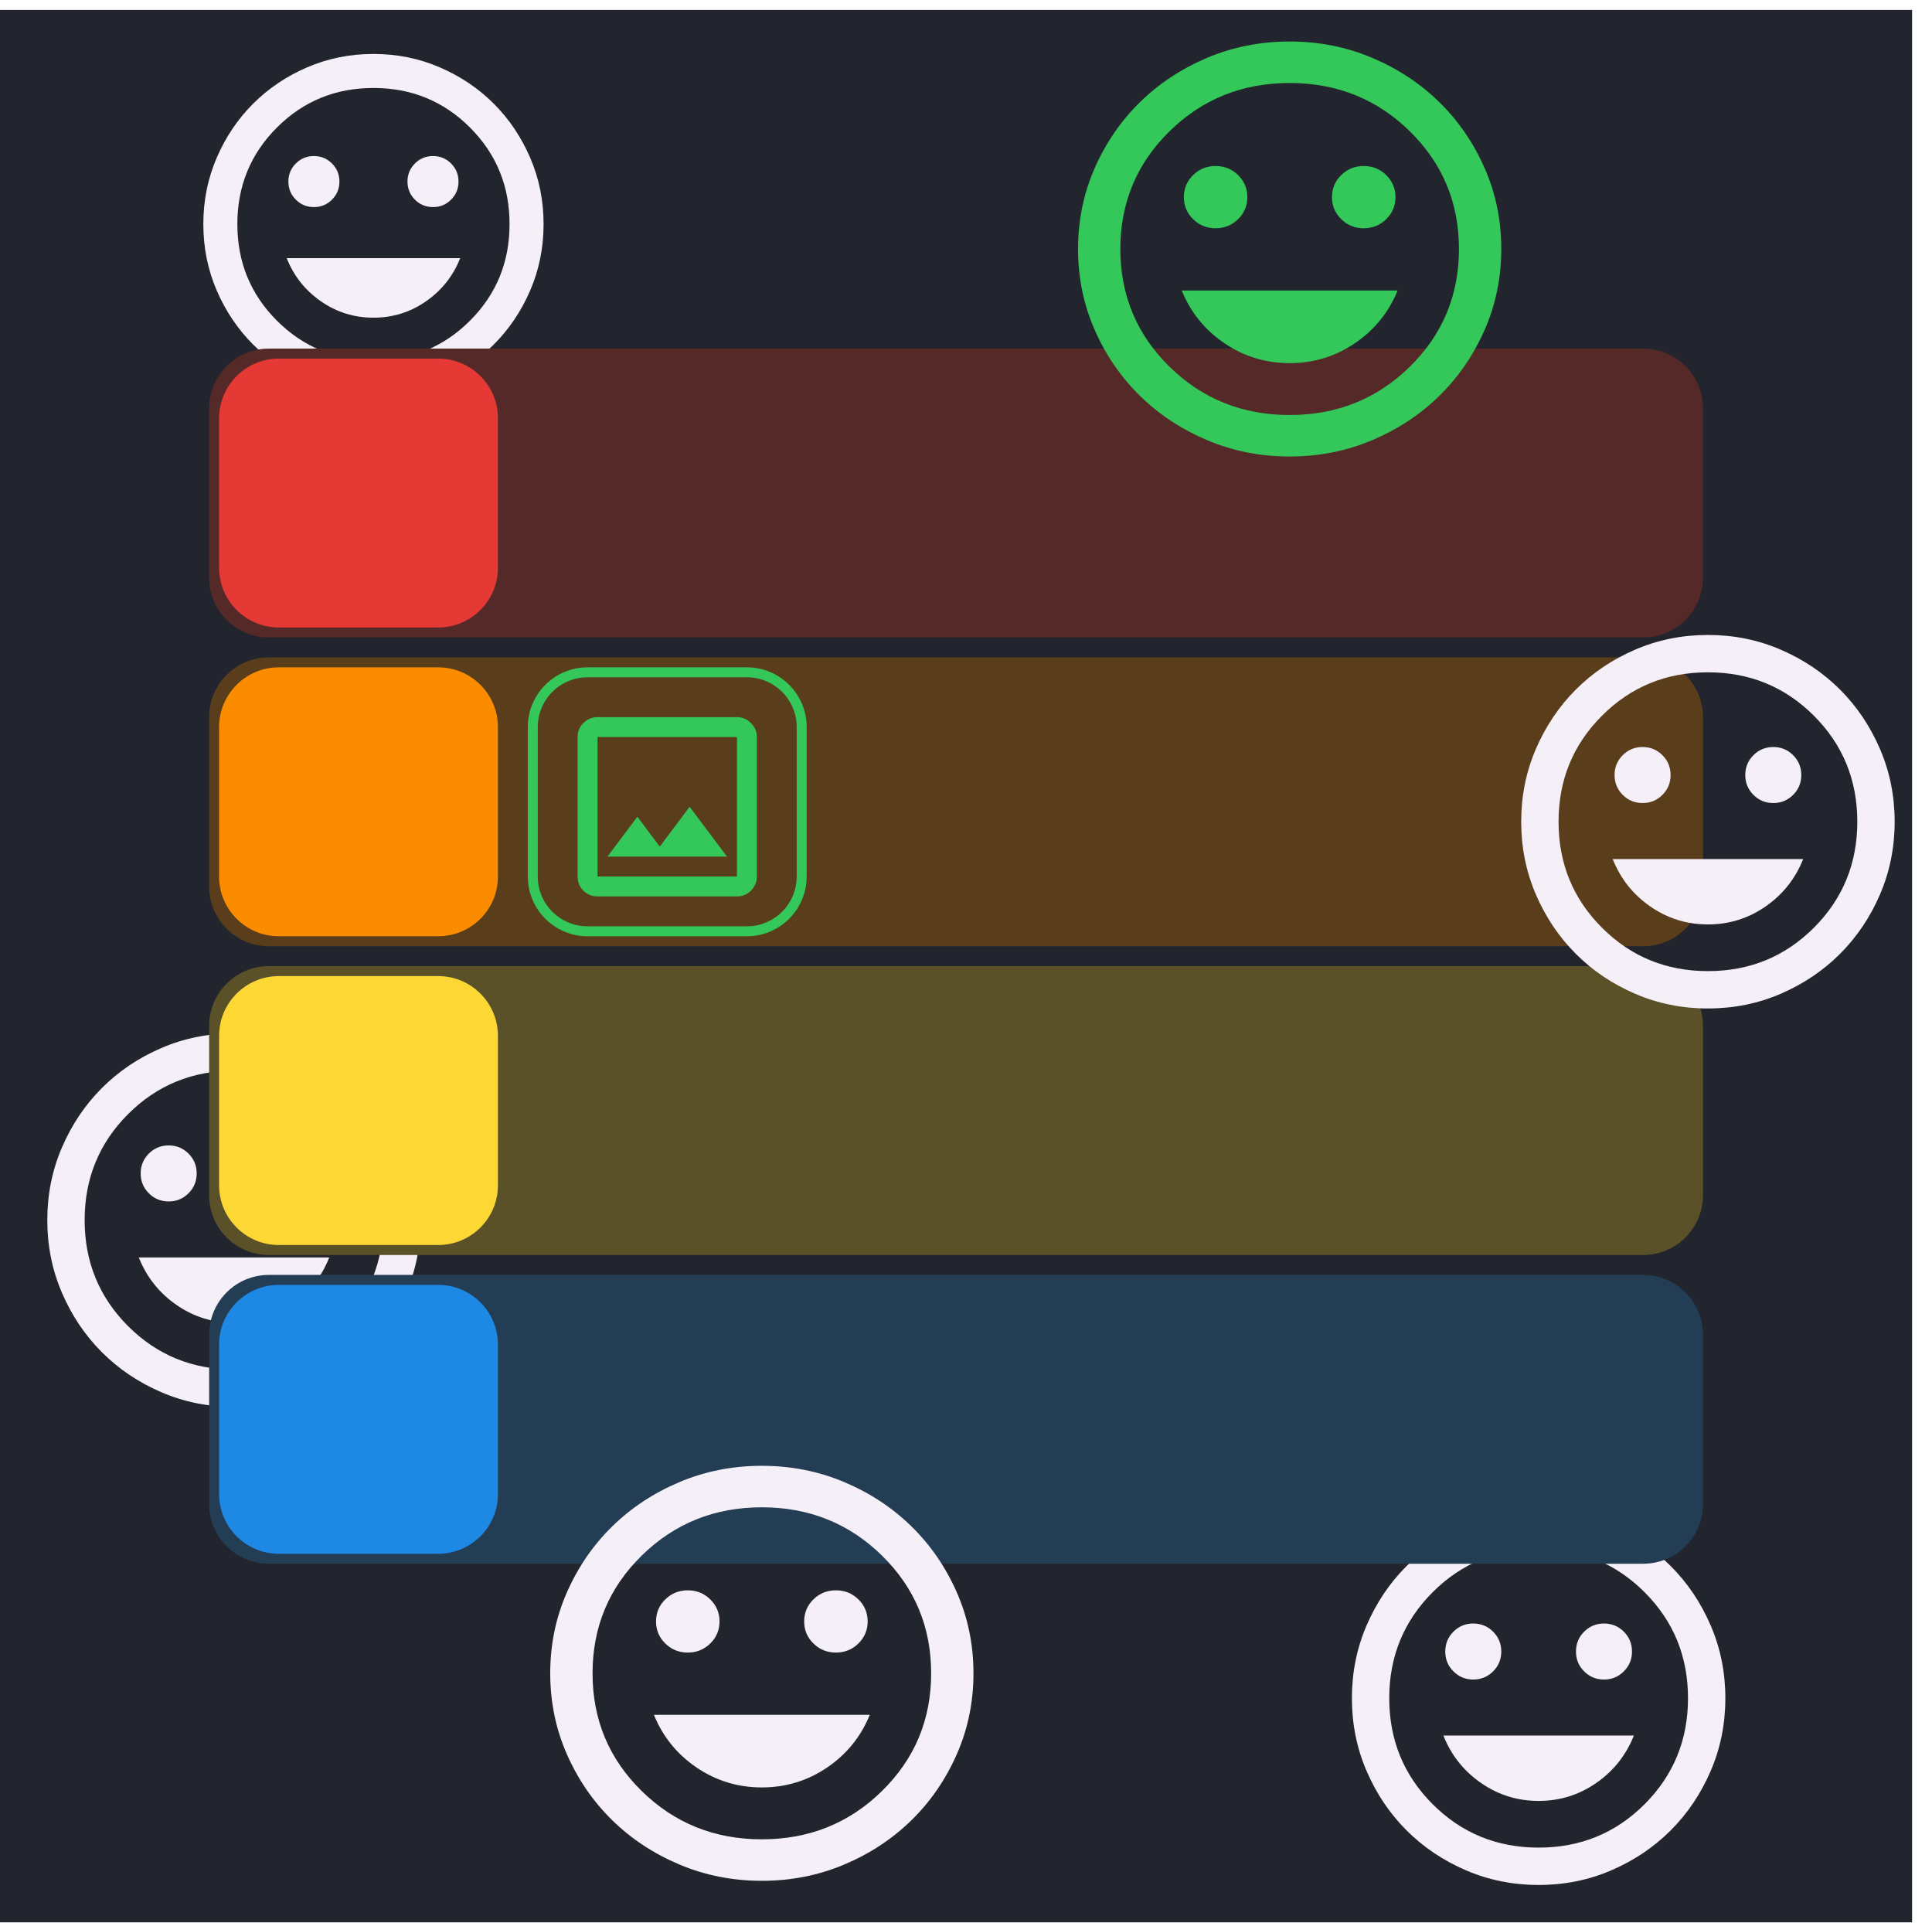
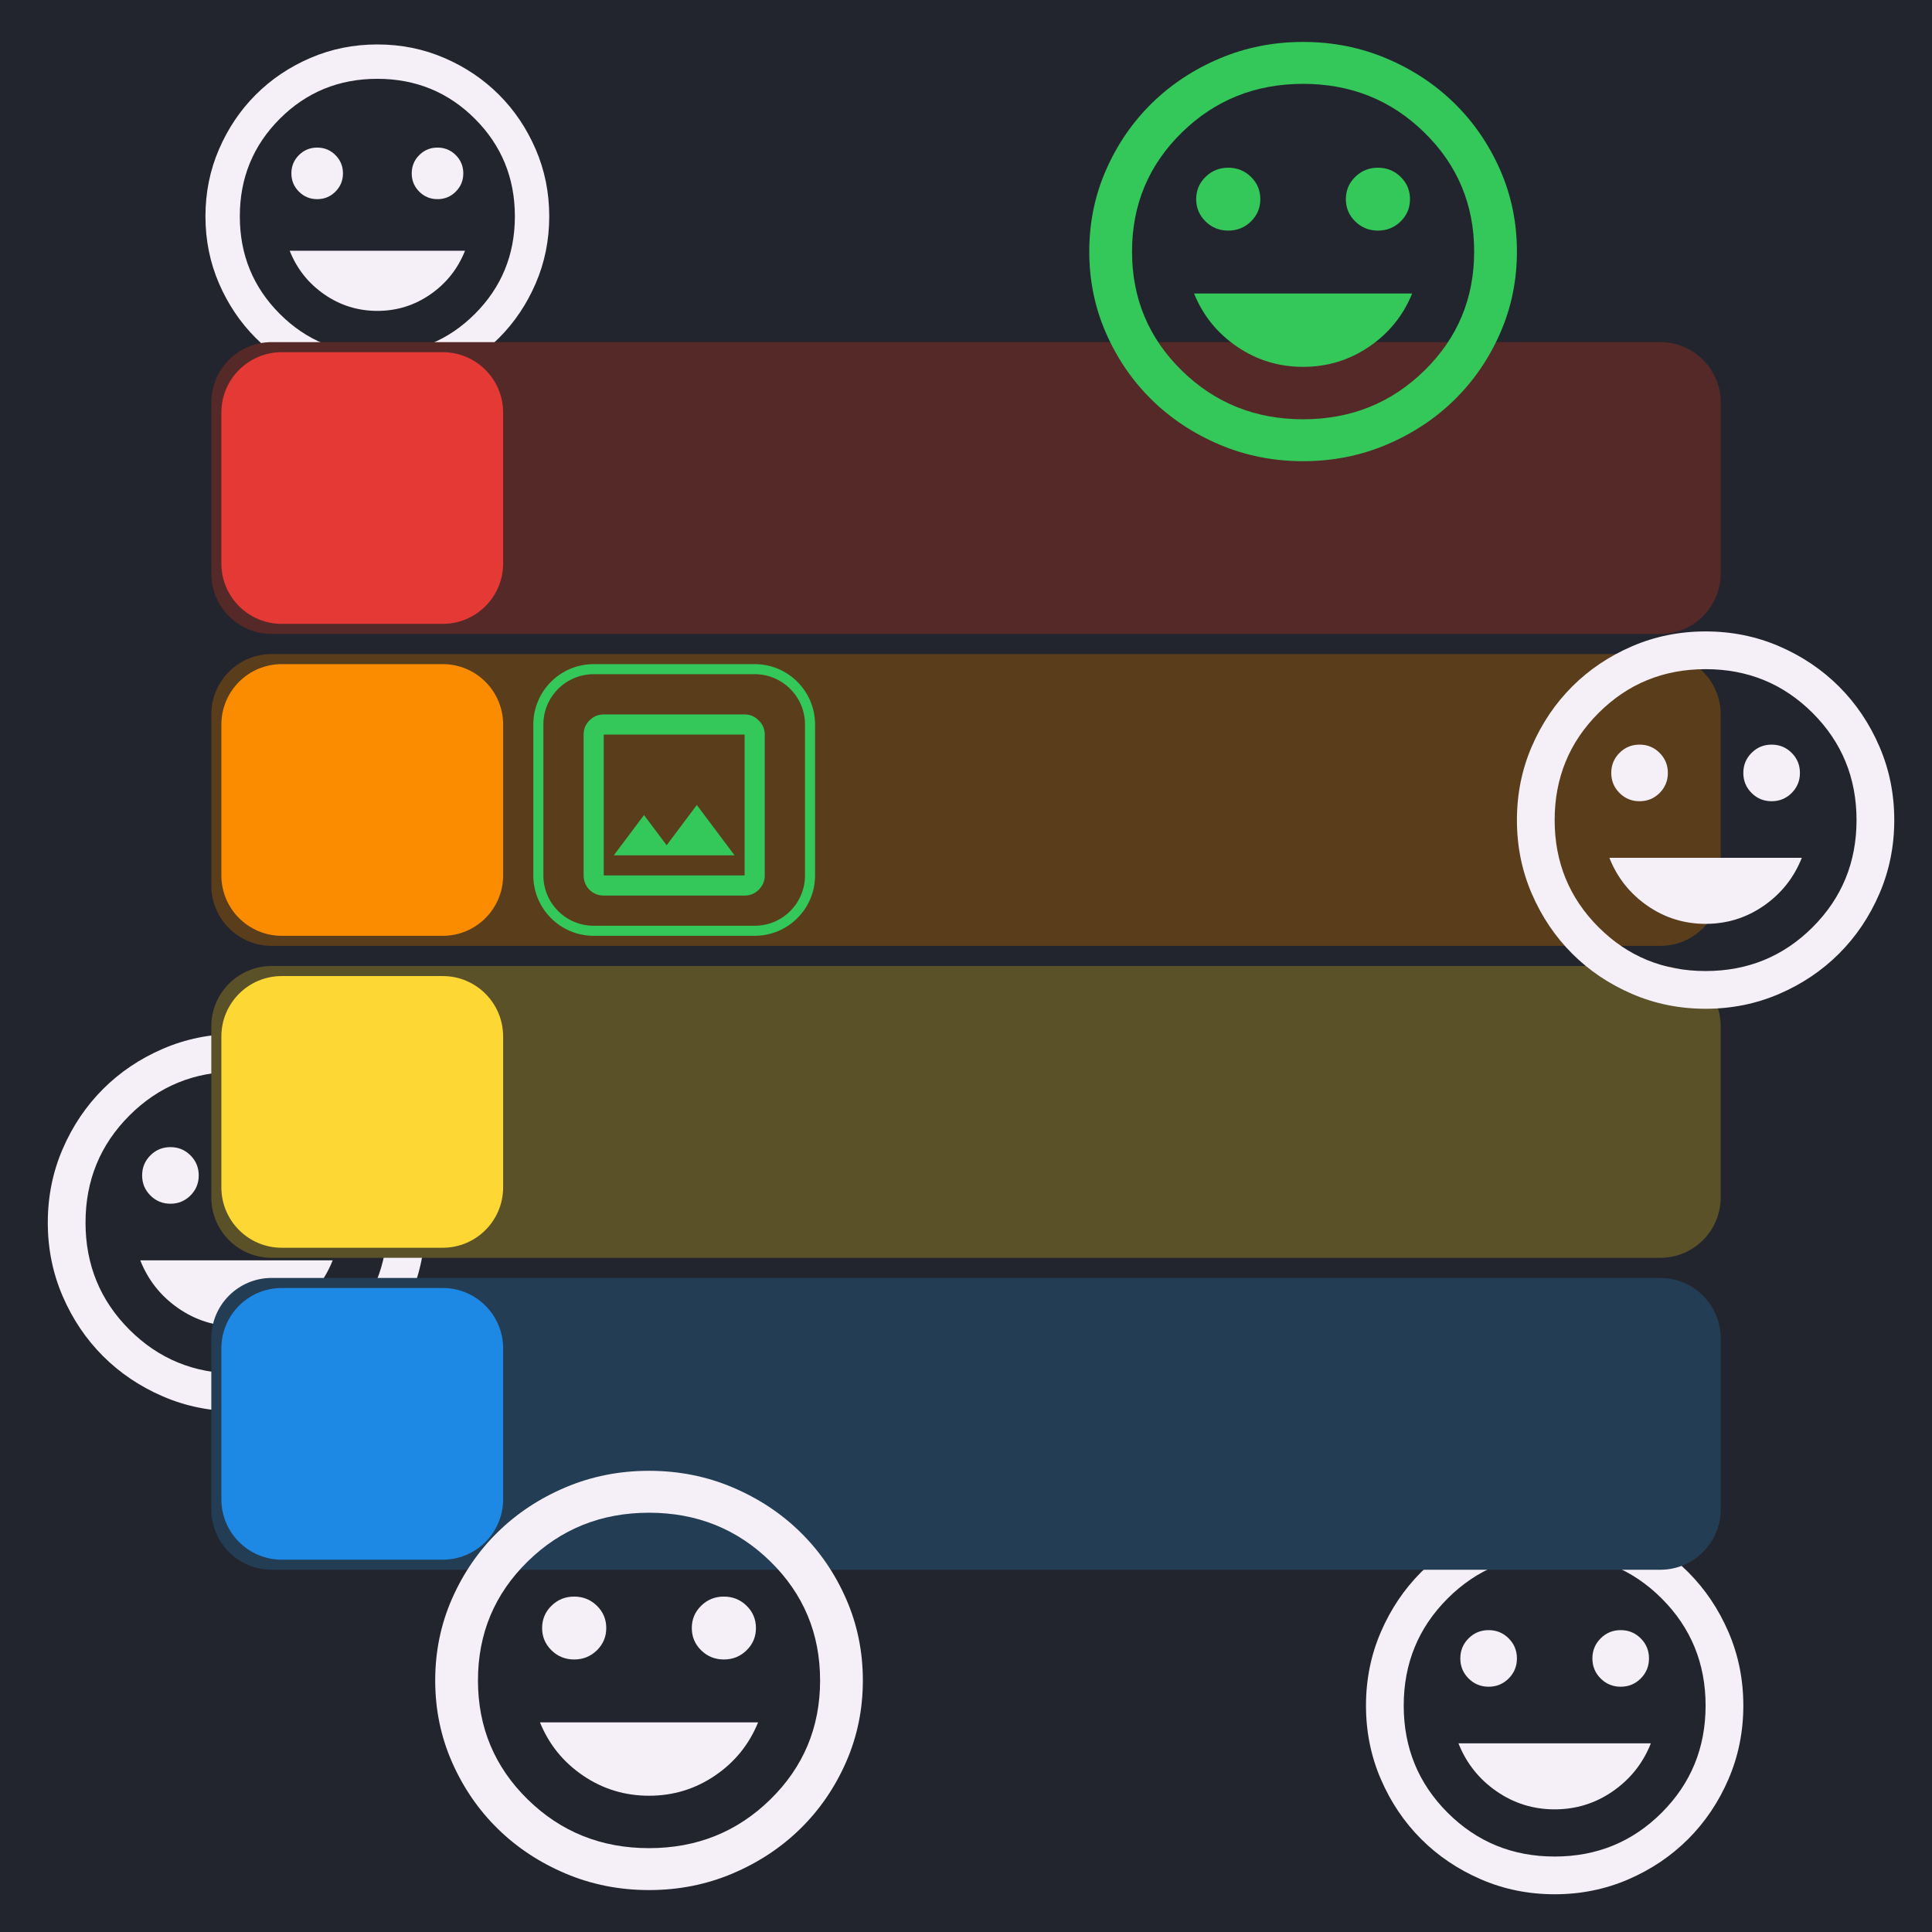
- <svg xmlns="http://www.w3.org/2000/svg" width="194" height="193" viewBox="0 0 194 193" fill="none">
-   <rect y="1" width="192" height="192" fill="#22252D" />
-   <path d="M43.479 20.792C44.191 20.792 44.796 20.543 45.294 20.044C45.792 19.546 46.042 18.941 46.042 18.229C46.042 17.517 45.792 16.912 45.294 16.414C44.796 15.916 44.191 15.667 43.479 15.667C42.767 15.667 42.162 15.916 41.664 16.414C41.166 16.912 40.917 17.517 40.917 18.229C40.917 18.941 41.166 19.546 41.664 20.044C42.162 20.543 42.767 20.792 43.479 20.792ZM31.521 20.792C32.233 20.792 32.838 20.543 33.336 20.044C33.834 19.546 34.083 18.941 34.083 18.229C34.083 17.517 33.834 16.912 33.336 16.414C32.838 15.916 32.233 15.667 31.521 15.667C30.809 15.667 30.204 15.916 29.706 16.414C29.207 16.912 28.958 17.517 28.958 18.229C28.958 18.941 29.207 19.546 29.706 20.044C30.204 20.543 30.809 20.792 31.521 20.792ZM37.5 31.896C39.436 31.896 41.194 31.348 42.775 30.252C44.355 29.155 45.501 27.71 46.212 25.917H28.788C29.499 27.71 30.645 29.155 32.225 30.252C33.806 31.348 35.564 31.896 37.5 31.896ZM37.5 39.583C35.137 39.583 32.916 39.135 30.837 38.238C28.759 37.341 26.951 36.124 25.413 34.587C23.876 33.049 22.659 31.241 21.762 29.163C20.865 27.084 20.417 24.863 20.417 22.5C20.417 20.137 20.865 17.916 21.762 15.838C22.659 13.759 23.876 11.951 25.413 10.414C26.951 8.876 28.759 7.659 30.837 6.762C32.916 5.865 35.137 5.417 37.5 5.417C39.863 5.417 42.084 5.865 44.163 6.762C46.241 7.659 48.049 8.876 49.587 10.414C51.124 11.951 52.341 13.759 53.238 15.838C54.135 17.916 54.583 20.137 54.583 22.5C54.583 24.863 54.135 27.084 53.238 29.163C52.341 31.241 51.124 33.049 49.587 34.587C48.049 36.124 46.241 37.341 44.163 38.238C42.084 39.135 39.863 39.583 37.5 39.583ZM37.5 36.167C41.315 36.167 44.547 34.843 47.195 32.195C49.843 29.547 51.167 26.315 51.167 22.5C51.167 18.685 49.843 15.453 47.195 12.805C44.547 10.157 41.315 8.833 37.5 8.833C33.685 8.833 30.453 10.157 27.805 12.805C25.157 15.453 23.833 18.685 23.833 22.5C23.833 26.315 25.157 29.547 27.805 32.195C30.453 34.843 33.685 36.167 37.5 36.167Z" fill="#F5EFF7" />
-   <path d="M161.062 168.625C161.844 168.625 162.508 168.352 163.055 167.805C163.602 167.258 163.875 166.594 163.875 165.812C163.875 165.031 163.602 164.367 163.055 163.82C162.508 163.273 161.844 163 161.062 163C160.281 163 159.617 163.273 159.07 163.82C158.523 164.367 158.25 165.031 158.25 165.812C158.25 166.594 158.523 167.258 159.07 167.805C159.617 168.352 160.281 168.625 161.062 168.625ZM147.938 168.625C148.719 168.625 149.383 168.352 149.93 167.805C150.477 167.258 150.75 166.594 150.75 165.812C150.75 165.031 150.477 164.367 149.93 163.82C149.383 163.273 148.719 163 147.938 163C147.156 163 146.492 163.273 145.945 163.82C145.398 164.367 145.125 165.031 145.125 165.812C145.125 166.594 145.398 167.258 145.945 167.805C146.492 168.352 147.156 168.625 147.938 168.625ZM154.5 180.812C156.625 180.812 158.555 180.211 160.289 179.008C162.023 177.805 163.281 176.219 164.063 174.25H144.938C145.719 176.219 146.977 177.805 148.711 179.008C150.445 180.211 152.375 180.812 154.5 180.812ZM154.5 189.25C151.906 189.25 149.469 188.758 147.187 187.773C144.906 186.789 142.922 185.453 141.234 183.766C139.547 182.078 138.211 180.094 137.227 177.813C136.242 175.531 135.75 173.094 135.75 170.5C135.75 167.906 136.242 165.469 137.227 163.187C138.211 160.906 139.547 158.922 141.234 157.234C142.922 155.547 144.906 154.211 147.187 153.227C149.469 152.242 151.906 151.75 154.5 151.75C157.094 151.75 159.531 152.242 161.813 153.227C164.094 154.211 166.078 155.547 167.766 157.234C169.453 158.922 170.789 160.906 171.773 163.187C172.758 165.469 173.25 167.906 173.25 170.5C173.25 173.094 172.758 175.531 171.773 177.813C170.789 180.094 169.453 182.078 167.766 183.766C166.078 185.453 164.094 186.789 161.813 187.773C159.531 188.758 157.094 189.25 154.5 189.25ZM154.5 185.5C158.688 185.5 162.234 184.047 165.141 181.141C168.047 178.234 169.5 174.688 169.5 170.5C169.5 166.312 168.047 162.766 165.141 159.859C162.234 156.953 158.688 155.5 154.5 155.5C150.312 155.5 146.766 156.953 143.859 159.859C140.953 162.766 139.5 166.312 139.5 170.5C139.5 174.688 140.953 178.234 143.859 181.141C146.766 184.047 150.312 185.5 154.5 185.5Z" fill="#F5EFF7" />
-   <path d="M30.062 120.625C30.844 120.625 31.508 120.352 32.055 119.805C32.602 119.258 32.875 118.594 32.875 117.812C32.875 117.031 32.602 116.367 32.055 115.82C31.508 115.273 30.844 115 30.062 115C29.281 115 28.617 115.273 28.07 115.82C27.523 116.367 27.25 117.031 27.25 117.812C27.25 118.594 27.523 119.258 28.07 119.805C28.617 120.352 29.281 120.625 30.062 120.625ZM16.938 120.625C17.719 120.625 18.383 120.352 18.93 119.805C19.477 119.258 19.75 118.594 19.75 117.812C19.75 117.031 19.477 116.367 18.93 115.82C18.383 115.273 17.719 115 16.938 115C16.156 115 15.492 115.273 14.945 115.82C14.398 116.367 14.125 117.031 14.125 117.812C14.125 118.594 14.398 119.258 14.945 119.805C15.492 120.352 16.156 120.625 16.938 120.625ZM23.5 132.812C25.625 132.812 27.555 132.211 29.289 131.008C31.023 129.805 32.281 128.219 33.062 126.25H13.938C14.719 128.219 15.977 129.805 17.711 131.008C19.445 132.211 21.375 132.812 23.5 132.812ZM23.5 141.25C20.906 141.25 18.469 140.758 16.188 139.773C13.906 138.789 11.922 137.453 10.234 135.766C8.547 134.078 7.211 132.094 6.227 129.813C5.242 127.531 4.75 125.094 4.75 122.5C4.75 119.906 5.242 117.469 6.227 115.187C7.211 112.906 8.547 110.922 10.234 109.234C11.922 107.547 13.906 106.211 16.188 105.227C18.469 104.242 20.906 103.75 23.5 103.75C26.094 103.75 28.531 104.242 30.812 105.227C33.094 106.211 35.078 107.547 36.766 109.234C38.453 110.922 39.789 112.906 40.773 115.187C41.758 117.469 42.25 119.906 42.25 122.5C42.25 125.094 41.758 127.531 40.773 129.813C39.789 132.094 38.453 134.078 36.766 135.766C35.078 137.453 33.094 138.789 30.812 139.773C28.531 140.758 26.094 141.25 23.5 141.25ZM23.5 137.5C27.688 137.5 31.234 136.047 34.141 133.141C37.047 130.234 38.5 126.688 38.5 122.5C38.5 118.312 37.047 114.766 34.141 111.859C31.234 108.953 27.688 107.5 23.5 107.5C19.312 107.5 15.766 108.953 12.859 111.859C9.953 114.766 8.5 118.312 8.5 122.5C8.5 126.688 9.953 130.234 12.859 133.141C15.766 136.047 19.312 137.5 23.5 137.5Z" fill="#F5EFF7" />
-   <rect x="21" y="35" width="150" height="29" rx="6" fill="#542928" />
-   <rect x="22" y="36" width="28" height="27" rx="6" fill="#E53935" />
-   <rect x="21" y="66" width="150" height="29" rx="6" fill="#5A3E1B" />
-   <rect x="22" y="67" width="28" height="27" rx="6" fill="#FB8C00" />
-   <rect x="53.5" y="67.5" width="27" height="26" rx="5.5" fill="#5A3E1B" stroke="#34C759" />
-   <rect x="21" y="128" width="150" height="29" rx="6" fill="#233D54" />
-   <rect x="22" y="129" width="28" height="27" rx="6" fill="#1E88E5" />
-   <rect x="21" y="97" width="150" height="29" rx="6" fill="#5A5128" />
-   <rect x="22" y="98" width="28" height="27" rx="6" fill="#FDD835" />
-   <path d="M83.938 165.917C84.823 165.917 85.576 165.613 86.195 165.005C86.815 164.398 87.125 163.66 87.125 162.792C87.125 161.924 86.815 161.186 86.195 160.578C85.576 159.97 84.823 159.667 83.938 159.667C83.052 159.667 82.299 159.97 81.68 160.578C81.06 161.186 80.75 161.924 80.75 162.792C80.75 163.66 81.06 164.398 81.68 165.005C82.299 165.613 83.052 165.917 83.938 165.917ZM69.062 165.917C69.948 165.917 70.701 165.613 71.32 165.005C71.94 164.398 72.25 163.66 72.25 162.792C72.25 161.924 71.94 161.186 71.32 160.578C70.701 159.97 69.948 159.667 69.062 159.667C68.177 159.667 67.424 159.97 66.805 160.578C66.185 161.186 65.875 161.924 65.875 162.792C65.875 163.66 66.185 164.398 66.805 165.005C67.424 165.613 68.177 165.917 69.062 165.917ZM76.5 179.458C78.908 179.458 81.095 178.79 83.061 177.453C85.027 176.116 86.452 174.354 87.338 172.167H65.662C66.548 174.354 67.973 176.116 69.939 177.453C71.905 178.79 74.092 179.458 76.5 179.458ZM76.5 188.833C73.56 188.833 70.798 188.286 68.213 187.193C65.627 186.099 63.378 184.615 61.466 182.74C59.553 180.865 58.039 178.66 56.923 176.125C55.808 173.59 55.25 170.882 55.25 168C55.25 165.118 55.808 162.41 56.923 159.875C58.039 157.34 59.553 155.135 61.466 153.26C63.378 151.385 65.627 149.901 68.213 148.807C70.798 147.714 73.56 147.167 76.5 147.167C79.44 147.167 82.202 147.714 84.787 148.807C87.373 149.901 89.622 151.385 91.534 153.26C93.447 155.135 94.961 157.34 96.077 159.875C97.192 162.41 97.75 165.118 97.75 168C97.75 170.882 97.192 173.59 96.077 176.125C94.961 178.66 93.447 180.865 91.534 182.74C89.622 184.615 87.373 186.099 84.787 187.193C82.202 188.286 79.44 188.833 76.5 188.833ZM76.5 184.667C81.246 184.667 85.266 183.052 88.559 179.823C91.853 176.594 93.5 172.653 93.5 168C93.5 163.347 91.853 159.406 88.559 156.177C85.266 152.948 81.246 151.333 76.5 151.333C71.754 151.333 67.734 152.948 64.441 156.177C61.147 159.406 59.5 163.347 59.5 168C59.5 172.653 61.147 176.594 64.441 179.823C67.734 183.052 71.754 184.667 76.5 184.667Z" fill="#F5EFF7" />
-   <path d="M178.062 80.625C178.844 80.625 179.508 80.352 180.055 79.805C180.602 79.258 180.875 78.594 180.875 77.812C180.875 77.031 180.602 76.367 180.055 75.82C179.508 75.273 178.844 75 178.062 75C177.281 75 176.617 75.273 176.07 75.82C175.523 76.367 175.25 77.031 175.25 77.812C175.25 78.594 175.523 79.258 176.07 79.805C176.617 80.352 177.281 80.625 178.062 80.625ZM164.938 80.625C165.719 80.625 166.383 80.352 166.93 79.805C167.477 79.258 167.75 78.594 167.75 77.812C167.75 77.031 167.477 76.367 166.93 75.82C166.383 75.273 165.719 75 164.938 75C164.156 75 163.492 75.273 162.945 75.82C162.398 76.367 162.125 77.031 162.125 77.812C162.125 78.594 162.398 79.258 162.945 79.805C163.492 80.352 164.156 80.625 164.938 80.625ZM171.5 92.812C173.625 92.812 175.555 92.211 177.289 91.008C179.023 89.805 180.281 88.219 181.063 86.25H161.938C162.719 88.219 163.977 89.805 165.711 91.008C167.445 92.211 169.375 92.812 171.5 92.812ZM171.5 101.25C168.906 101.25 166.469 100.758 164.187 99.773C161.906 98.789 159.922 97.453 158.234 95.766C156.547 94.078 155.211 92.094 154.227 89.812C153.242 87.531 152.75 85.094 152.75 82.5C152.75 79.906 153.242 77.469 154.227 75.188C155.211 72.906 156.547 70.922 158.234 69.234C159.922 67.547 161.906 66.211 164.187 65.227C166.469 64.242 168.906 63.75 171.5 63.75C174.094 63.75 176.531 64.242 178.813 65.227C181.094 66.211 183.078 67.547 184.766 69.234C186.453 70.922 187.789 72.906 188.773 75.188C189.758 77.469 190.25 79.906 190.25 82.5C190.25 85.094 189.758 87.531 188.773 89.812C187.789 92.094 186.453 94.078 184.766 95.766C183.078 97.453 181.094 98.789 178.813 99.773C176.531 100.758 174.094 101.25 171.5 101.25ZM171.5 97.5C175.688 97.5 179.234 96.047 182.141 93.141C185.047 90.234 186.5 86.688 186.5 82.5C186.5 78.312 185.047 74.766 182.141 71.859C179.234 68.953 175.688 67.5 171.5 67.5C167.312 67.5 163.766 68.953 160.859 71.859C157.953 74.766 156.5 78.312 156.5 82.5C156.5 86.688 157.953 90.234 160.859 93.141C163.766 96.047 167.312 97.5 171.5 97.5Z" fill="#F5EFF7" />
+ <svg xmlns="http://www.w3.org/2000/svg" width="192" height="192" viewBox="0 0 192 192" fill="none">
+   <rect width="192" height="192" fill="#22252D" />
+   <path d="M43.479 19.792C44.191 19.792 44.796 19.543 45.294 19.044C45.792 18.546 46.042 17.941 46.042 17.229C46.042 16.517 45.792 15.912 45.294 15.414C44.796 14.916 44.191 14.667 43.479 14.667C42.767 14.667 42.162 14.916 41.664 15.414C41.166 15.912 40.917 16.517 40.917 17.229C40.917 17.941 41.166 18.546 41.664 19.044C42.162 19.543 42.767 19.792 43.479 19.792ZM31.521 19.792C32.233 19.792 32.838 19.543 33.336 19.044C33.834 18.546 34.083 17.941 34.083 17.229C34.083 16.517 33.834 15.912 33.336 15.414C32.838 14.916 32.233 14.667 31.521 14.667C30.809 14.667 30.204 14.916 29.706 15.414C29.207 15.912 28.958 16.517 28.958 17.229C28.958 17.941 29.207 18.546 29.706 19.044C30.204 19.543 30.809 19.792 31.521 19.792ZM37.5 30.896C39.436 30.896 41.194 30.348 42.775 29.252C44.355 28.155 45.501 26.71 46.212 24.917H28.788C29.499 26.71 30.645 28.155 32.225 29.252C33.806 30.348 35.564 30.896 37.5 30.896ZM37.5 38.583C35.137 38.583 32.916 38.135 30.837 37.238C28.759 36.341 26.951 35.124 25.413 33.587C23.876 32.049 22.659 30.241 21.762 28.163C20.865 26.084 20.417 23.863 20.417 21.5C20.417 19.137 20.865 16.916 21.762 14.838C22.659 12.759 23.876 10.951 25.413 9.414C26.951 7.876 28.759 6.659 30.837 5.762C32.916 4.865 35.137 4.417 37.5 4.417C39.863 4.417 42.084 4.865 44.163 5.762C46.241 6.659 48.049 7.876 49.587 9.414C51.124 10.951 52.341 12.759 53.238 14.838C54.135 16.916 54.583 19.137 54.583 21.5C54.583 23.863 54.135 26.084 53.238 28.163C52.341 30.241 51.124 32.049 49.587 33.587C48.049 35.124 46.241 36.341 44.163 37.238C42.084 38.135 39.863 38.583 37.5 38.583ZM37.5 35.167C41.315 35.167 44.547 33.843 47.195 31.195C49.843 28.547 51.167 25.315 51.167 21.5C51.167 17.685 49.843 14.453 47.195 11.805C44.547 9.157 41.315 7.833 37.5 7.833C33.685 7.833 30.453 9.157 27.805 11.805C25.157 14.453 23.833 17.685 23.833 21.5C23.833 25.315 25.157 28.547 27.805 31.195C30.453 33.843 33.685 35.167 37.5 35.167Z" fill="#F5EFF7" />
+   <path d="M161.062 167.625C161.844 167.625 162.508 167.352 163.055 166.805C163.602 166.258 163.875 165.594 163.875 164.812C163.875 164.031 163.602 163.367 163.055 162.82C162.508 162.273 161.844 162 161.062 162C160.281 162 159.617 162.273 159.07 162.82C158.523 163.367 158.25 164.031 158.25 164.812C158.25 165.594 158.523 166.258 159.07 166.805C159.617 167.352 160.281 167.625 161.062 167.625ZM147.938 167.625C148.719 167.625 149.383 167.352 149.93 166.805C150.477 166.258 150.75 165.594 150.75 164.812C150.75 164.031 150.477 163.367 149.93 162.82C149.383 162.273 148.719 162 147.938 162C147.156 162 146.492 162.273 145.945 162.82C145.398 163.367 145.125 164.031 145.125 164.812C145.125 165.594 145.398 166.258 145.945 166.805C146.492 167.352 147.156 167.625 147.938 167.625ZM154.5 179.812C156.625 179.812 158.555 179.211 160.289 178.008C162.023 176.805 163.281 175.219 164.062 173.25H144.938C145.719 175.219 146.977 176.805 148.711 178.008C150.445 179.211 152.375 179.812 154.5 179.812ZM154.5 188.25C151.906 188.25 149.469 187.758 147.188 186.773C144.906 185.789 142.922 184.453 141.234 182.766C139.547 181.078 138.211 179.094 137.227 176.813C136.242 174.531 135.75 172.094 135.75 169.5C135.75 166.906 136.242 164.469 137.227 162.188C138.211 159.906 139.547 157.922 141.234 156.234C142.922 154.547 144.906 153.211 147.188 152.227C149.469 151.242 151.906 150.75 154.5 150.75C157.094 150.75 159.531 151.242 161.813 152.227C164.094 153.211 166.078 154.547 167.766 156.234C169.453 157.922 170.789 159.906 171.773 162.188C172.758 164.469 173.25 166.906 173.25 169.5C173.25 172.094 172.758 174.531 171.773 176.813C170.789 179.094 169.453 181.078 167.766 182.766C166.078 184.453 164.094 185.789 161.813 186.773C159.531 187.758 157.094 188.25 154.5 188.25ZM154.5 184.5C158.688 184.5 162.234 183.047 165.141 180.141C168.047 177.234 169.5 173.688 169.5 169.5C169.5 165.312 168.047 161.766 165.141 158.859C162.234 155.953 158.688 154.5 154.5 154.5C150.312 154.5 146.766 155.953 143.859 158.859C140.953 161.766 139.5 165.312 139.5 169.5C139.5 173.688 140.953 177.234 143.859 180.141C146.766 183.047 150.312 184.5 154.5 184.5Z" fill="#F5EFF7" />
+   <path d="M30.062 119.625C30.844 119.625 31.508 119.352 32.055 118.805C32.602 118.258 32.875 117.594 32.875 116.812C32.875 116.031 32.602 115.367 32.055 114.82C31.508 114.273 30.844 114 30.062 114C29.281 114 28.617 114.273 28.07 114.82C27.523 115.367 27.25 116.031 27.25 116.812C27.25 117.594 27.523 118.258 28.07 118.805C28.617 119.352 29.281 119.625 30.062 119.625ZM16.938 119.625C17.719 119.625 18.383 119.352 18.93 118.805C19.477 118.258 19.75 117.594 19.75 116.812C19.75 116.031 19.477 115.367 18.93 114.82C18.383 114.273 17.719 114 16.938 114C16.156 114 15.492 114.273 14.945 114.82C14.398 115.367 14.125 116.031 14.125 116.812C14.125 117.594 14.398 118.258 14.945 118.805C15.492 119.352 16.156 119.625 16.938 119.625ZM23.5 131.812C25.625 131.812 27.555 131.211 29.289 130.008C31.023 128.805 32.281 127.219 33.062 125.25H13.938C14.719 127.219 15.977 128.805 17.711 130.008C19.445 131.211 21.375 131.812 23.5 131.812ZM23.5 140.25C20.906 140.25 18.469 139.758 16.188 138.773C13.906 137.789 11.922 136.453 10.234 134.766C8.547 133.078 7.211 131.094 6.227 128.813C5.242 126.531 4.75 124.094 4.75 121.5C4.75 118.906 5.242 116.469 6.227 114.188C7.211 111.906 8.547 109.922 10.234 108.234C11.922 106.547 13.906 105.211 16.188 104.227C18.469 103.242 20.906 102.75 23.5 102.75C26.094 102.75 28.531 103.242 30.812 104.227C33.094 105.211 35.078 106.547 36.766 108.234C38.453 109.922 39.789 111.906 40.773 114.188C41.758 116.469 42.25 118.906 42.25 121.5C42.25 124.094 41.758 126.531 40.773 128.813C39.789 131.094 38.453 133.078 36.766 134.766C35.078 136.453 33.094 137.789 30.812 138.773C28.531 139.758 26.094 140.25 23.5 140.25ZM23.5 136.5C27.688 136.5 31.234 135.047 34.141 132.141C37.047 129.234 38.5 125.688 38.5 121.5C38.5 117.312 37.047 113.766 34.141 110.859C31.234 107.953 27.688 106.5 23.5 106.5C19.312 106.5 15.766 107.953 12.859 110.859C9.953 113.766 8.5 117.312 8.5 121.5C8.5 125.688 9.953 129.234 12.859 132.141C15.766 135.047 19.312 136.5 23.5 136.5Z" fill="#F5EFF7" />
+   <rect x="21" y="34" width="150" height="29" rx="6" fill="#542928" />
+   <rect x="22" y="35" width="28" height="27" rx="6" fill="#E53935" />
+   <rect x="21" y="65" width="150" height="29" rx="6" fill="#5A3E1B" />
+   <rect x="22" y="66" width="28" height="27" rx="6" fill="#FB8C00" />
+   <rect x="53.5" y="66.5" width="27" height="26" rx="5.5" fill="#5A3E1B" stroke="#34C759" />
+   <rect x="21" y="127" width="150" height="29" rx="6" fill="#233D54" />
+   <rect x="22" y="128" width="28" height="27" rx="6" fill="#1E88E5" />
+   <rect x="21" y="96" width="150" height="29" rx="6" fill="#5A5128" />
+   <rect x="22" y="97" width="28" height="27" rx="6" fill="#FDD835" />
+   <path d="M71.938 164.917C72.823 164.917 73.576 164.613 74.195 164.005C74.815 163.398 75.125 162.66 75.125 161.792C75.125 160.924 74.815 160.186 74.195 159.578C73.576 158.97 72.823 158.667 71.938 158.667C71.052 158.667 70.299 158.97 69.68 159.578C69.06 160.186 68.75 160.924 68.75 161.792C68.75 162.66 69.06 163.398 69.68 164.005C70.299 164.613 71.052 164.917 71.938 164.917ZM57.062 164.917C57.948 164.917 58.7 164.613 59.32 164.005C59.94 163.398 60.25 162.66 60.25 161.792C60.25 160.924 59.94 160.186 59.32 159.578C58.7 158.97 57.948 158.667 57.062 158.667C56.177 158.667 55.425 158.97 54.805 159.578C54.185 160.186 53.875 160.924 53.875 161.792C53.875 162.66 54.185 163.398 54.805 164.005C55.425 164.613 56.177 164.917 57.062 164.917ZM64.5 178.458C66.908 178.458 69.095 177.79 71.061 176.453C73.027 175.116 74.452 173.354 75.338 171.167H53.663C54.548 173.354 55.973 175.116 57.939 176.453C59.905 177.79 62.092 178.458 64.5 178.458ZM64.5 187.833C61.56 187.833 58.798 187.286 56.212 186.193C53.627 185.099 51.378 183.615 49.466 181.74C47.553 179.865 46.039 177.66 44.923 175.125C43.808 172.59 43.25 169.882 43.25 167C43.25 164.118 43.808 161.41 44.923 158.875C46.039 156.34 47.553 154.135 49.466 152.26C51.378 150.385 53.627 148.901 56.212 147.807C58.798 146.714 61.56 146.167 64.5 146.167C67.44 146.167 70.202 146.714 72.787 147.807C75.373 148.901 77.622 150.385 79.534 152.26C81.447 154.135 82.961 156.34 84.077 158.875C85.192 161.41 85.75 164.118 85.75 167C85.75 169.882 85.192 172.59 84.077 175.125C82.961 177.66 81.447 179.865 79.534 181.74C77.622 183.615 75.373 185.099 72.787 186.193C70.202 187.286 67.44 187.833 64.5 187.833ZM64.5 183.667C69.246 183.667 73.266 182.052 76.559 178.823C79.853 175.594 81.5 171.653 81.5 167C81.5 162.347 79.853 158.406 76.559 155.177C73.266 151.948 69.246 150.333 64.5 150.333C59.754 150.333 55.734 151.948 52.441 155.177C49.147 158.406 47.5 162.347 47.5 167C47.5 171.653 49.147 175.594 52.441 178.823C55.734 182.052 59.754 183.667 64.5 183.667Z" fill="#F5EFF7" />
+   <path d="M176.062 79.625C176.844 79.625 177.508 79.352 178.055 78.805C178.602 78.258 178.875 77.594 178.875 76.812C178.875 76.031 178.602 75.367 178.055 74.82C177.508 74.273 176.844 74 176.062 74C175.281 74 174.617 74.273 174.07 74.82C173.523 75.367 173.25 76.031 173.25 76.812C173.25 77.594 173.523 78.258 174.07 78.805C174.617 79.352 175.281 79.625 176.062 79.625ZM162.938 79.625C163.719 79.625 164.383 79.352 164.93 78.805C165.477 78.258 165.75 77.594 165.75 76.812C165.75 76.031 165.477 75.367 164.93 74.82C164.383 74.273 163.719 74 162.938 74C162.156 74 161.492 74.273 160.945 74.82C160.398 75.367 160.125 76.031 160.125 76.812C160.125 77.594 160.398 78.258 160.945 78.805C161.492 79.352 162.156 79.625 162.938 79.625ZM169.5 91.812C171.625 91.812 173.555 91.211 175.289 90.008C177.023 88.805 178.281 87.219 179.062 85.25H159.938C160.719 87.219 161.977 88.805 163.711 90.008C165.445 91.211 167.375 91.812 169.5 91.812ZM169.5 100.25C166.906 100.25 164.469 99.758 162.188 98.773C159.906 97.789 157.922 96.453 156.234 94.766C154.547 93.078 153.211 91.094 152.227 88.812C151.242 86.531 150.75 84.094 150.75 81.5C150.75 78.906 151.242 76.469 152.227 74.188C153.211 71.906 154.547 69.922 156.234 68.234C157.922 66.547 159.906 65.211 162.188 64.227C164.469 63.242 166.906 62.75 169.5 62.75C172.094 62.75 174.531 63.242 176.813 64.227C179.094 65.211 181.078 66.547 182.766 68.234C184.453 69.922 185.789 71.906 186.773 74.188C187.758 76.469 188.25 78.906 188.25 81.5C188.25 84.094 187.758 86.531 186.773 88.812C185.789 91.094 184.453 93.078 182.766 94.766C181.078 96.453 179.094 97.789 176.813 98.773C174.531 99.758 172.094 100.25 169.5 100.25ZM169.5 96.5C173.688 96.5 177.234 95.047 180.141 92.141C183.047 89.234 184.5 85.688 184.5 81.5C184.5 77.312 183.047 73.766 180.141 70.859C177.234 67.953 173.688 66.5 169.5 66.5C165.312 66.5 161.766 67.953 158.859 70.859C155.953 73.766 154.5 77.312 154.5 81.5C154.5 85.688 155.953 89.234 158.859 92.141C161.766 95.047 165.312 96.5 169.5 96.5Z" fill="#F5EFF7" />
  <path d="M136.938 22.917C137.823 22.917 138.576 22.613 139.195 22.005C139.815 21.398 140.125 20.66 140.125 19.792C140.125 18.924 139.815 18.186 139.195 17.578C138.576 16.971 137.823 16.667 136.938 16.667C136.052 16.667 135.299 16.971 134.68 17.578C134.06 18.186 133.75 18.924 133.75 19.792C133.75 20.66 134.06 21.398 134.68 22.005C135.299 22.613 136.052 22.917 136.938 22.917ZM122.062 22.917C122.948 22.917 123.701 22.613 124.32 22.005C124.94 21.398 125.25 20.66 125.25 19.792C125.25 18.924 124.94 18.186 124.32 17.578C123.701 16.971 122.948 16.667 122.062 16.667C121.177 16.667 120.424 16.971 119.805 17.578C119.185 18.186 118.875 18.924 118.875 19.792C118.875 20.66 119.185 21.398 119.805 22.005C120.424 22.613 121.177 22.917 122.062 22.917ZM129.5 36.458C131.908 36.458 134.095 35.79 136.061 34.453C138.027 33.116 139.452 31.354 140.338 29.167H118.663C119.548 31.354 120.973 33.116 122.939 34.453C124.905 35.79 127.092 36.458 129.5 36.458ZM129.5 45.833C126.56 45.833 123.798 45.286 121.212 44.193C118.627 43.099 116.378 41.615 114.466 39.74C112.553 37.865 111.039 35.66 109.923 33.125C108.808 30.59 108.25 27.882 108.25 25C108.25 22.118 108.808 19.41 109.923 16.875C111.039 14.34 112.553 12.135 114.466 10.26C116.378 8.385 118.627 6.901 121.212 5.807C123.798 4.714 126.56 4.167 129.5 4.167C132.44 4.167 135.202 4.714 137.788 5.807C140.373 6.901 142.622 8.385 144.534 10.26C146.447 12.135 147.961 14.34 149.077 16.875C150.192 19.41 150.75 22.118 150.75 25C150.75 27.882 150.192 30.59 149.077 33.125C147.961 35.66 146.447 37.865 144.534 39.74C142.622 41.615 140.373 43.099 137.788 44.193C135.202 45.286 132.44 45.833 129.5 45.833ZM129.5 41.667C134.246 41.667 138.266 40.052 141.559 36.823C144.853 33.594 146.5 29.653 146.5 25C146.5 20.347 144.853 16.406 141.559 13.177C138.266 9.948 134.246 8.333 129.5 8.333C124.754 8.333 120.734 9.948 117.441 13.177C114.147 16.406 112.5 20.347 112.5 25C112.5 29.653 114.147 33.594 117.441 36.823C120.734 40.052 124.754 41.667 129.5 41.667Z" fill="#34C759" />
-   <path d="M60 90C59.45 90 58.975 89.808 58.575 89.425C58.192 89.025 58 88.55 58 88V74C58 73.45 58.192 72.983 58.575 72.6C58.975 72.2 59.45 72 60 72H74C74.55 72 75.017 72.2 75.4 72.6C75.8 72.983 76 73.45 76 74V88C76 88.55 75.8 89.025 75.4 89.425C75.017 89.808 74.55 90 74 90H60ZM60 88H74V74H60V88ZM61 86H73L69.25 81L66.25 85L64 82L61 86ZM60 88V74V88Z" fill="#34C759" />
+   <path d="M60 89C59.45 89 58.975 88.808 58.575 88.425C58.192 88.025 58 87.55 58 87V73C58 72.45 58.192 71.983 58.575 71.6C58.975 71.2 59.45 71 60 71H74C74.55 71 75.017 71.2 75.4 71.6C75.8 71.983 76 72.45 76 73V87C76 87.55 75.8 88.025 75.4 88.425C75.017 88.808 74.55 89 74 89H60ZM60 87H74V73H60V87ZM61 85H73L69.25 80L66.25 84L64 81L61 85ZM60 87V73V87Z" fill="#34C759" />
</svg>
